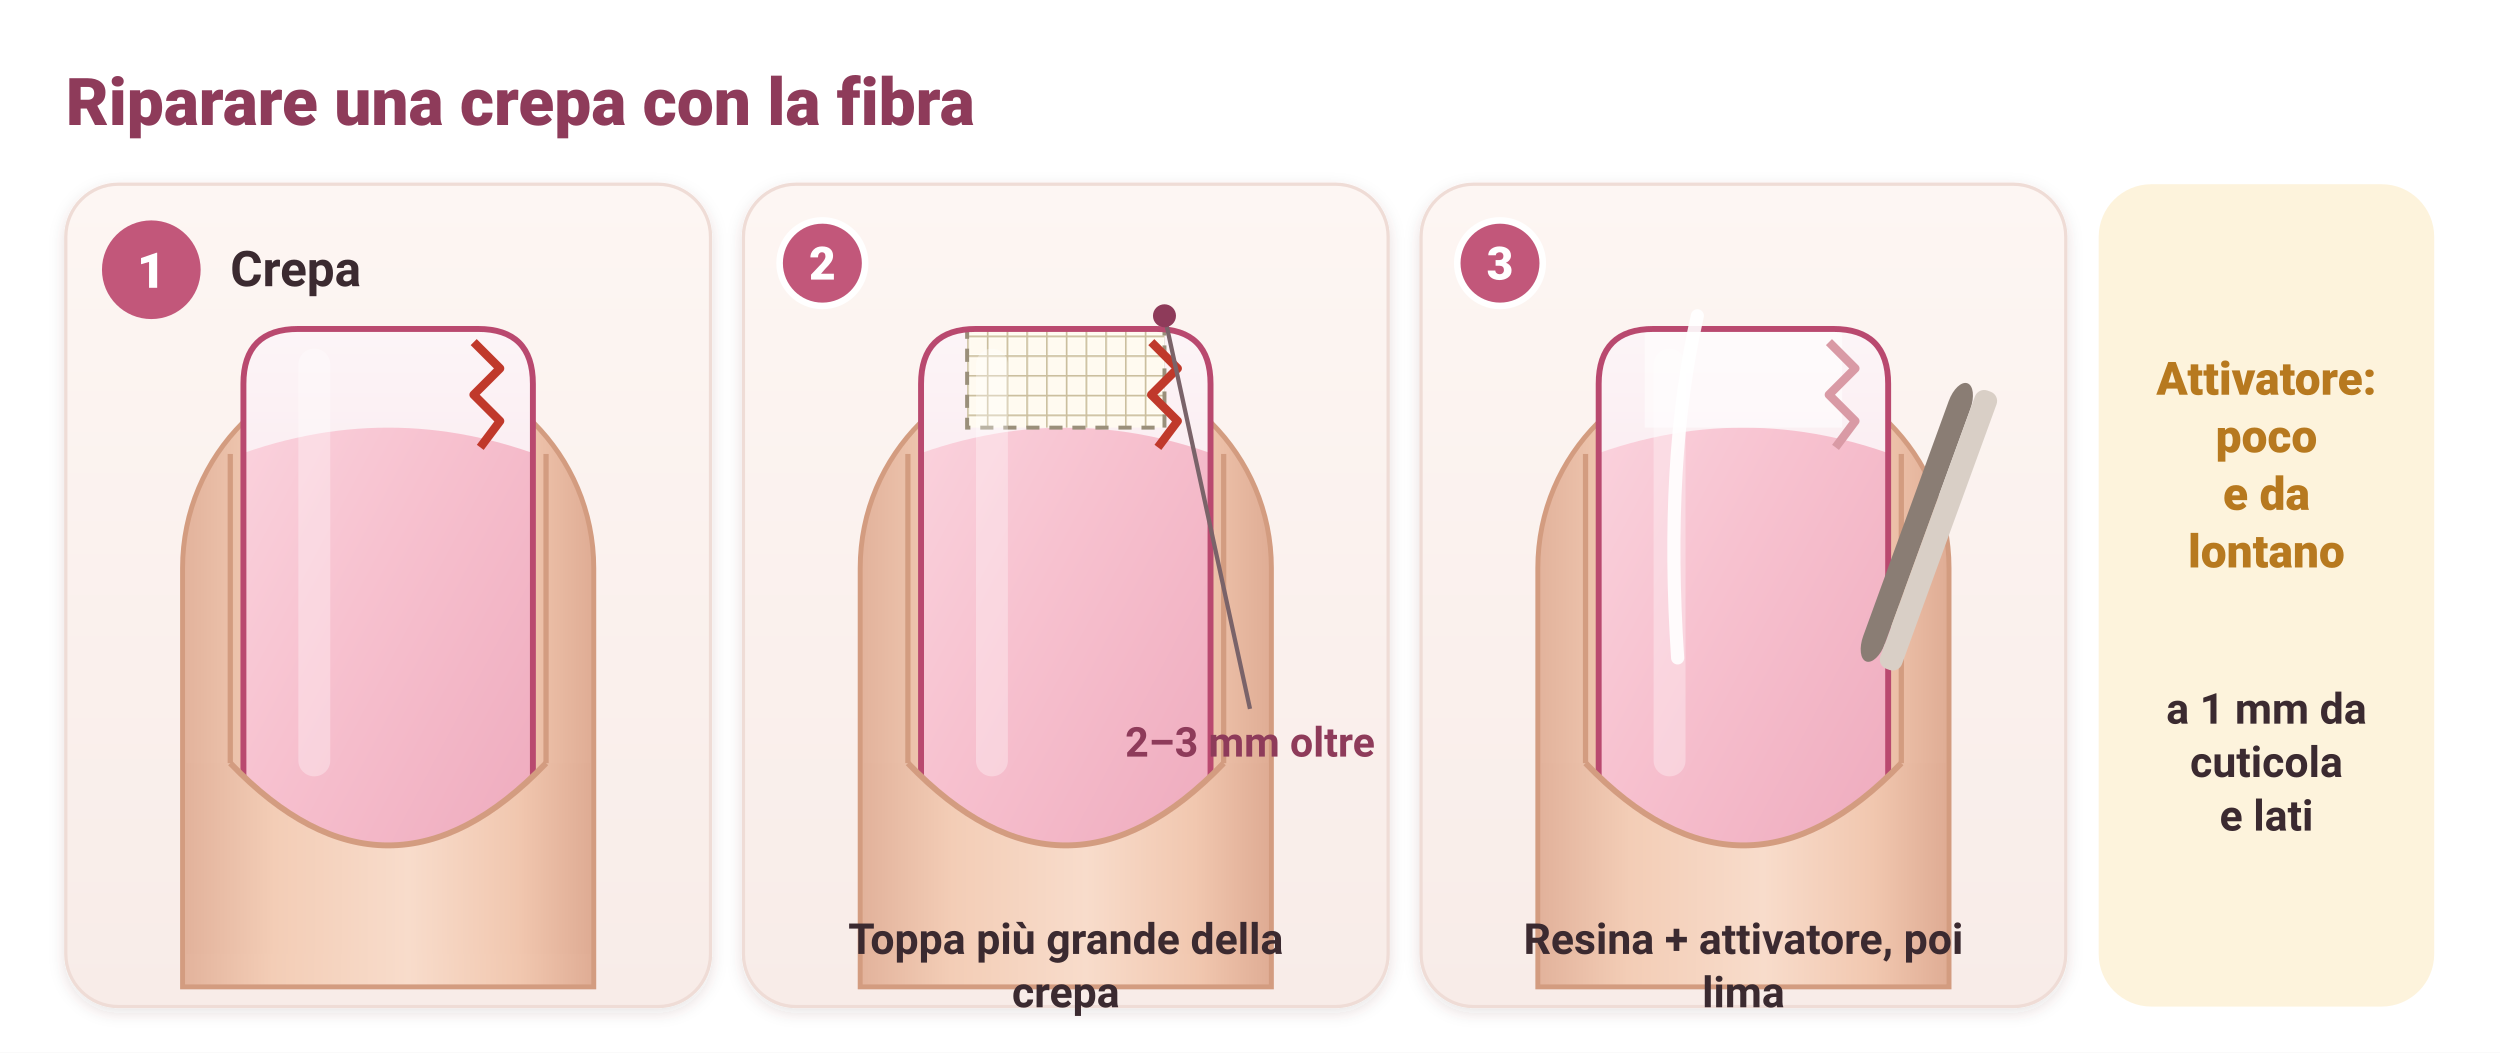
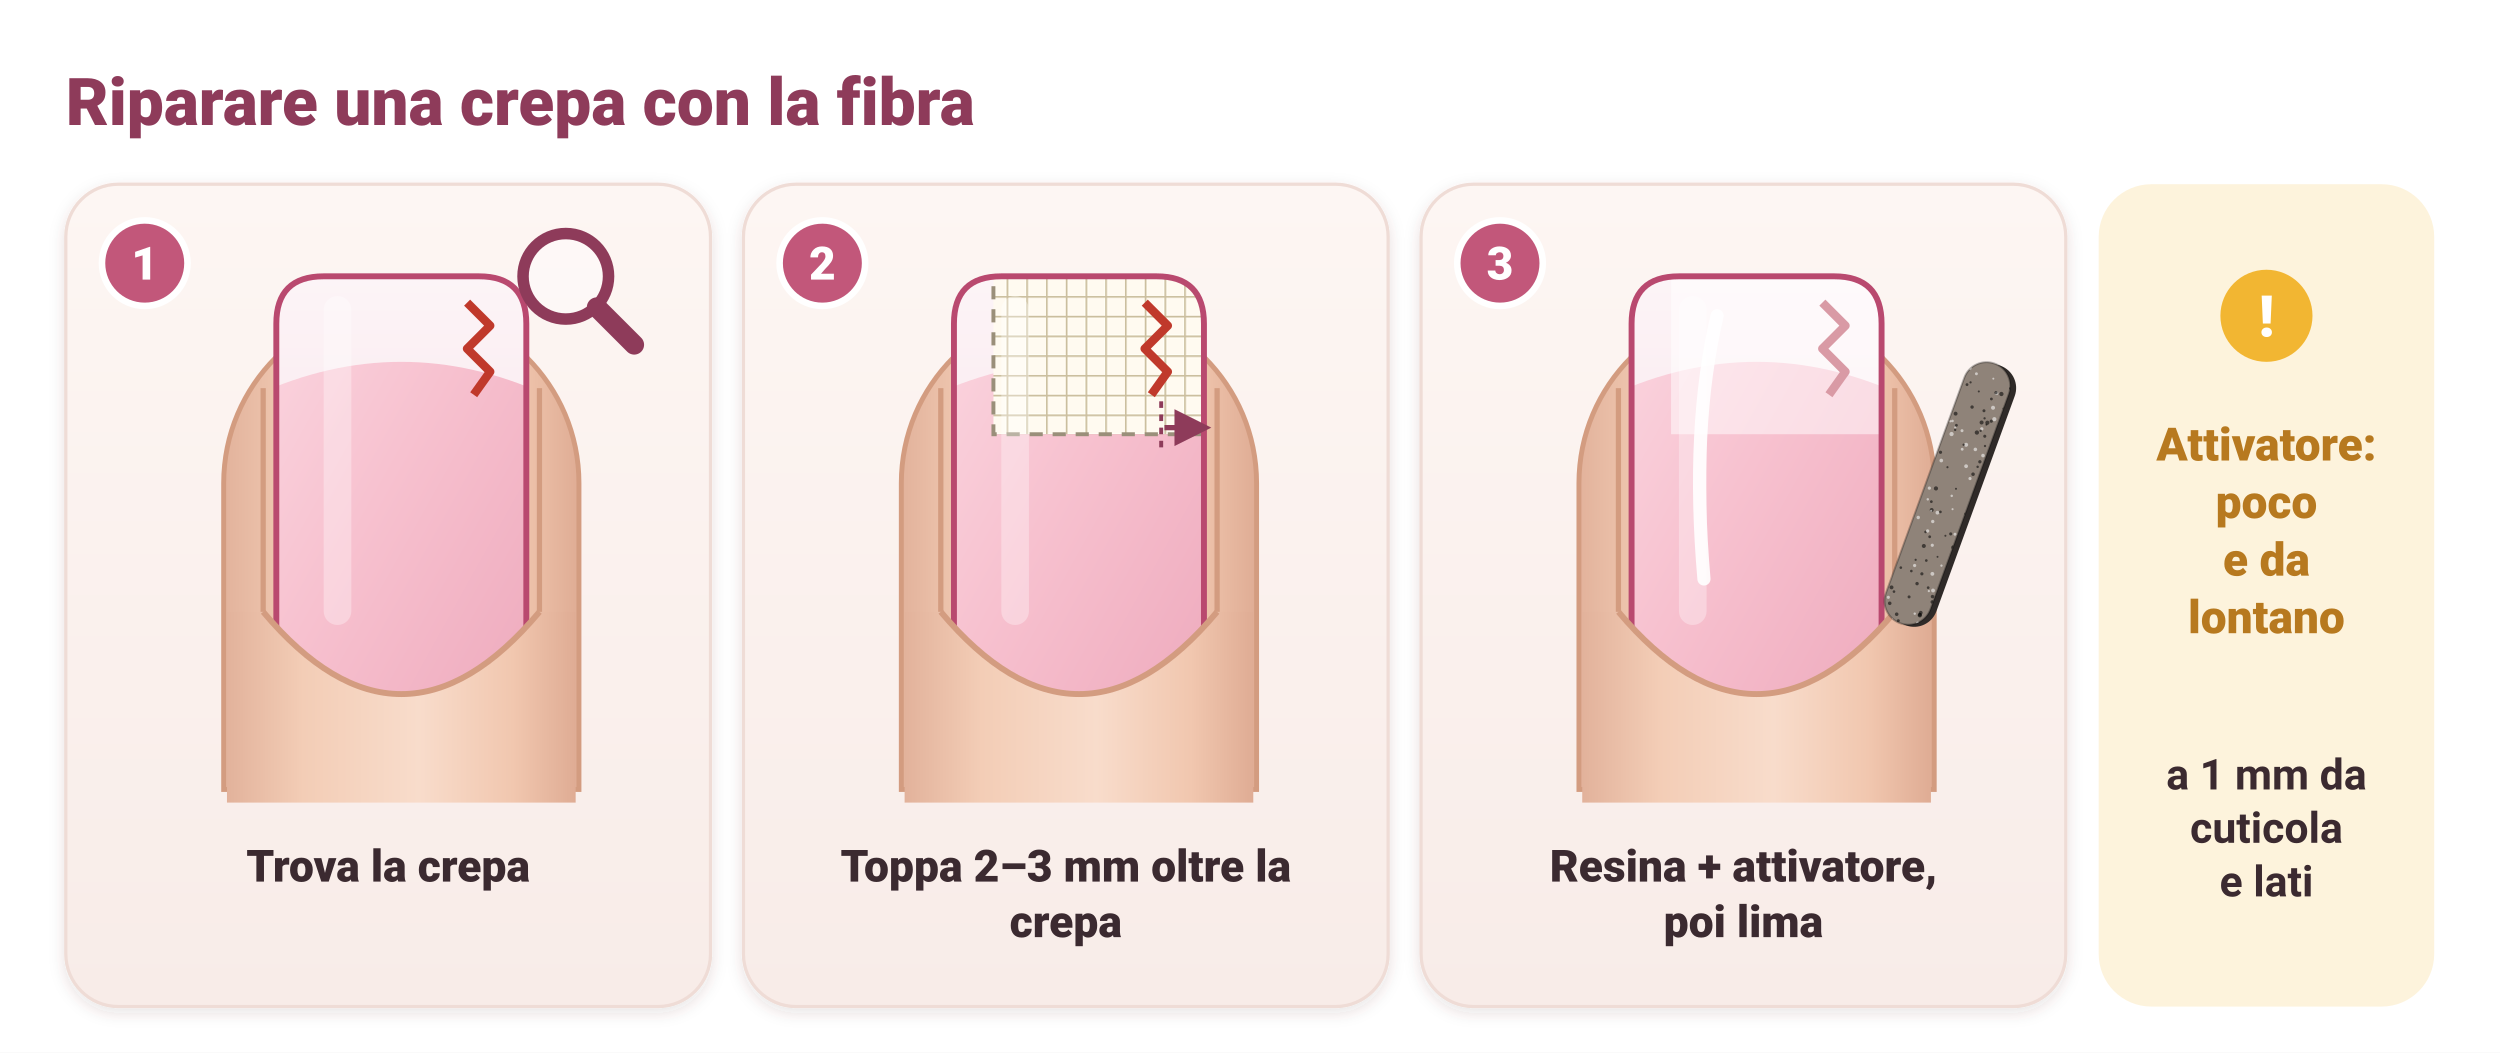
<svg xmlns="http://www.w3.org/2000/svg" viewBox="0 0 760 320" width="760" height="320" font-family="system-ui, -apple-system, 'Segoe UI', Roboto, Arial, sans-serif" role="img">
  <rect width="100%" height="100%" fill="#ffffff" />
  <defs>
    <linearGradient id="nxSkin" x1="0" y1="0" x2="1" y2="0">
      <stop offset="0" stop-color="#e2b29b" />
      <stop offset=".22" stop-color="#f3cdb6" />
      <stop offset=".55" stop-color="#f8dccb" />
      <stop offset=".82" stop-color="#f1c7af" />
      <stop offset="1" stop-color="#dfac94" />
    </linearGradient>
    <linearGradient id="nxNail" x1="0" y1="0" x2="1" y2="1">
      <stop offset="0" stop-color="#fbd6e0" />
      <stop offset=".45" stop-color="#f7c1cf" />
      <stop offset="1" stop-color="#eeaabd" />
    </linearGradient>
    <linearGradient id="nxFree" x1="0" y1="0" x2="0" y2="1">
      <stop offset="0" stop-color="#ffffff" />
      <stop offset="1" stop-color="#fbeef2" />
    </linearGradient>
    <linearGradient id="nxPanel" x1="0" y1="0" x2="0" y2="1">
      <stop offset="0" stop-color="#fdf6f3" />
      <stop offset="1" stop-color="#f8ece8" />
    </linearGradient>
    <filter id="nxSh" x="-5%" y="-5%" width="110%" height="115%">
      <feDropShadow dx="0" dy="1.5" stdDeviation="2.2" flood-color="#5a2a3a" flood-opacity=".13" />
    </filter>
  </defs>
+   <defs>
+     <marker id="ar" viewBox="0 0 10 10" refX="8" refY="5" markerWidth="7" markerHeight="7" orient="auto-start-reverse">
+       <path d="M0,0 L10,5 L0,10 z" fill="#8e3b5a" />
+     </marker>
+     <marker id="arw" viewBox="0 0 10 10" refX="8" refY="5" markerWidth="7" markerHeight="7" orient="auto-start-reverse">
+       <path d="M0,0 L10,5 L0,10 z" fill="#7a6369" />
+     </marker>
+   </defs>
  <text x="20.0" y="38.0" font-size="20" text-anchor="start" font-weight="800" fill="#8e3b5a">Riparare una crepa con la fibra</text>
  <rect x="20.0" y="56.0" width="196.0" height="250.0" rx="16" fill="url(#nxPanel)" stroke="#efdcd6" stroke-width="1" filter="url(#nxSh)" />
-   <circle cx="46.0" cy="82.0" r="15" fill="#c2577a" />
-   <text x="46.0" y="87.5" font-size="15" text-anchor="middle" font-weight="800" fill="#fff">1</text>
-   <text x="70.0" y="87.0" font-size="15" text-anchor="start" font-weight="700" fill="#3b2a30">Crepa</text>
-   <path d="M55.5,300.0 L55.5,172.7 A62.5,62.5 0 0 1 180.5,172.7 L180.5,300.0 Z" fill="url(#nxSkin)" stroke="#d39c80" stroke-width="1.5" />
-   <defs>
-     <clipPath id="c75">
-       <path d="M74.0,266.0 L162.0,266.0 L162.0,130.0 L162.0,116.7 Q162.0,100.0 145.3,100.0 L90.7,100.0 Q74.0,100.0 74.0,116.7 L74.0,130.0 Z" />
+   <circle cx="44.0" cy="80.0" r="13" fill="#c2577a" stroke="#fff" stroke-width="2" />
+   <text x="44.0" y="85.0" font-size="14" text-anchor="middle" font-weight="800" fill="#fff">1</text>
+   <path d="M68.0,240.0 L68.0,146.9 A54.0,54.0 0 0 1 176.0,146.9 L176.0,240.0 Z" fill="url(#nxSkin)" stroke="#d39c80" stroke-width="1.5" />
+   <defs>
+     <clipPath id="c1">
+       <path d="M84.0,220.0 L160.0,220.0 L160.0,110.0 L160.0,98.4 Q160.0,84.0 145.6,84.0 L98.4,84.0 Q84.0,84.0 84.0,98.4 L84.0,110.0 Z" />
    </clipPath>
  </defs>
-   <path d="M74.0,266.0 L162.0,266.0 L162.0,130.0 L162.0,116.7 Q162.0,100.0 145.3,100.0 L90.7,100.0 Q74.0,100.0 74.0,116.7 L74.0,130.0 Z" fill="url(#nxNail)" />
-   <path d="M68.0,140.0 Q118.0,120.0 168.0,140.0 L168.0,40.0 L68.0,40.0 Z" fill="url(#nxFree)" clip-path="url(#c75)" />
-   <rect x="90.7" y="106.0" width="9.7" height="130.0" rx="4.8" fill="#fff" opacity=".32" clip-path="url(#c75)" />
-   <path d="M74.0,266.0 L162.0,266.0 L162.0,130.0 L162.0,116.7 Q162.0,100.0 145.3,100.0 L90.7,100.0 Q74.0,100.0 74.0,116.7 L74.0,130.0 Z" fill="none" stroke="#b9496f" stroke-width="1.8" />
-   <path d="M56.5,232.0 L70.0,232.0 Q118.0,282.0 166.0,232.0 L179.5,232.0 L179.5,290.0 L56.5,290.0 Z" fill="url(#nxSkin)" />
-   <path d="M70.0,232.0 Q118.0,282.0 166.0,232.0" fill="none" stroke="#d39c80" stroke-width="1.8" />
-   <path d="M70.0,232.0 L70.0,138.0" stroke="#d39c80" stroke-width="1.6" />
-   <path d="M166.0,232.0 L166.0,138.0" stroke="#d39c80" stroke-width="1.6" />
-   <path d="M144.0,104.0 l8,8 l-8,8 l8,8 l-6,8" fill="none" stroke="#c0392b" stroke-width="2.6" stroke-linejoin="round" />
+   <path d="M84.0,220.0 L160.0,220.0 L160.0,110.0 L160.0,98.4 Q160.0,84.0 145.6,84.0 L98.4,84.0 Q84.0,84.0 84.0,98.4 L84.0,110.0 Z" fill="url(#nxNail)" />
+   <path d="M78.0,120.0 Q122.0,100.0 166.0,120.0 L166.0,24.0 L78.0,24.0 Z" fill="url(#nxFree)" clip-path="url(#c1)" />
+   <rect x="98.4" y="90.0" width="8.4" height="100.0" rx="4.2" fill="#fff" opacity=".32" clip-path="url(#c1)" />
+   <path d="M84.0,220.0 L160.0,220.0 L160.0,110.0 L160.0,98.4 Q160.0,84.0 145.6,84.0 L98.4,84.0 Q84.0,84.0 84.0,98.4 L84.0,110.0 Z" fill="none" stroke="#b9496f" stroke-width="1.8" />
+   <path d="M69.0,186.0 L80.0,186.0 Q122.0,236.0 164.0,186.0 L175.0,186.0 L175.0,244.0 L69.0,244.0 Z" fill="url(#nxSkin)" />
+   <path d="M80.0,186.0 Q122.0,236.0 164.0,186.0" fill="none" stroke="#d39c80" stroke-width="1.8" />
+   <path d="M80.0,186.0 L80.0,118.0" stroke="#d39c80" stroke-width="1.6" />
+   <path d="M164.0,186.0 L164.0,118.0" stroke="#d39c80" stroke-width="1.6" />
+   <path d="M142.0,92.0 l7,7 l-7,7 l7,7 l-5,7" fill="none" stroke="#c0392b" stroke-width="2.6" stroke-linejoin="round" />
+   <circle cx="172.0" cy="84.0" r="13.0" fill="#ffffff" fill-opacity=".35" stroke="#8e3b5a" stroke-width="3.5" />
+   <line x1="181.4" y1="93.4" x2="192.8" y2="104.8" stroke="#8e3b5a" stroke-width="6" stroke-linecap="round" />
+   <text x="118.0" y="268.0" font-size="13.5" text-anchor="middle" font-weight="800" fill="#3b2a30">Trova la crepa</text>
  <rect x="226.0" y="56.0" width="196.0" height="250.0" rx="16" fill="url(#nxPanel)" stroke="#efdcd6" stroke-width="1" filter="url(#nxSh)" />
  <circle cx="250.0" cy="80.0" r="13" fill="#c2577a" stroke="#fff" stroke-width="2" />
  <text x="250.0" y="85.0" font-size="14" text-anchor="middle" font-weight="800" fill="#fff">2</text>
-   <path d="M261.5,300.0 L261.5,172.7 A62.5,62.5 0 0 1 386.5,172.7 L386.5,300.0 Z" fill="url(#nxSkin)" stroke="#d39c80" stroke-width="1.5" />
-   <defs>
-     <clipPath id="c76">
-       <path d="M280.0,266.0 L368.0,266.0 L368.0,130.0 L368.0,116.7 Q368.0,100.0 351.3,100.0 L296.7,100.0 Q280.0,100.0 280.0,116.7 L280.0,130.0 Z" />
+   <path d="M274.0,240.0 L274.0,146.9 A54.0,54.0 0 0 1 382.0,146.9 L382.0,240.0 Z" fill="url(#nxSkin)" stroke="#d39c80" stroke-width="1.5" />
+   <defs>
+     <clipPath id="c2">
+       <path d="M290.0,220.0 L366.0,220.0 L366.0,110.0 L366.0,98.4 Q366.0,84.0 351.6,84.0 L304.4,84.0 Q290.0,84.0 290.0,98.4 L290.0,110.0 Z" />
    </clipPath>
  </defs>
-   <path d="M280.0,266.0 L368.0,266.0 L368.0,130.0 L368.0,116.7 Q368.0,100.0 351.3,100.0 L296.7,100.0 Q280.0,100.0 280.0,116.7 L280.0,130.0 Z" fill="url(#nxNail)" />
-   <path d="M274.0,140.0 Q324.0,120.0 374.0,140.0 L374.0,40.0 L274.0,40.0 Z" fill="url(#nxFree)" clip-path="url(#c76)" />
-   <g clip-path="url(#c76)">
-     <rect x="294.0" y="60" width="60.0" height="70" fill="url(#mesh)" stroke="#9a8f7a" stroke-width="1.2" stroke-dasharray="4 3" />
+   <path d="M290.0,220.0 L366.0,220.0 L366.0,110.0 L366.0,98.4 Q366.0,84.0 351.6,84.0 L304.4,84.0 Q290.0,84.0 290.0,98.4 L290.0,110.0 Z" fill="url(#nxNail)" />
+   <path d="M284.0,120.0 Q328.0,100.0 372.0,120.0 L372.0,24.0 L284.0,24.0 Z" fill="url(#nxFree)" clip-path="url(#c2)" />
+   <g clip-path="url(#c2)">
+     <rect x="302.0" y="70" width="64" height="62" fill="url(#mesh)" stroke="#9a8f7a" stroke-width="1.2" stroke-dasharray="4 3" />
  </g>
-   <rect x="296.7" y="106.0" width="9.7" height="130.0" rx="4.8" fill="#fff" opacity=".32" clip-path="url(#c76)" />
-   <path d="M280.0,266.0 L368.0,266.0 L368.0,130.0 L368.0,116.7 Q368.0,100.0 351.3,100.0 L296.7,100.0 Q280.0,100.0 280.0,116.7 L280.0,130.0 Z" fill="none" stroke="#b9496f" stroke-width="1.8" />
-   <path d="M262.5,232.0 L276.0,232.0 Q324.0,282.0 372.0,232.0 L385.5,232.0 L385.5,290.0 L262.5,290.0 Z" fill="url(#nxSkin)" />
-   <path d="M276.0,232.0 Q324.0,282.0 372.0,232.0" fill="none" stroke="#d39c80" stroke-width="1.8" />
-   <path d="M276.0,232.0 L276.0,138.0" stroke="#d39c80" stroke-width="1.6" />
-   <path d="M372.0,232.0 L372.0,138.0" stroke="#d39c80" stroke-width="1.6" />
-   <path d="M350.0,104.0 l8,8 l-8,8 l8,8 l-6,8" fill="none" stroke="#c0392b" stroke-width="2.6" stroke-linejoin="round" />
-   <line x1="354.0" y1="96.0" x2="380.0" y2="215.5" stroke="#7a6369" stroke-width="1.3" />
-   <circle cx="354.0" cy="96.0" r="3.5" fill="#8e3b5a" />
-   <text x="380.0" y="230.0" font-size="12.5" text-anchor="middle" font-weight="700" fill="#8e3b5a">2–3 mm oltre</text>
-   <text x="324.0" y="290.0" font-size="13" text-anchor="middle" font-weight="700" fill="#3b2a30">Toppa più grande della</text>
-   <text x="324.0" y="306.2" font-size="13" text-anchor="middle" font-weight="700" fill="#3b2a30">crepa</text>
+   <rect x="304.4" y="90.0" width="8.4" height="100.0" rx="4.2" fill="#fff" opacity=".32" clip-path="url(#c2)" />
+   <path d="M290.0,220.0 L366.0,220.0 L366.0,110.0 L366.0,98.4 Q366.0,84.0 351.6,84.0 L304.4,84.0 Q290.0,84.0 290.0,98.4 L290.0,110.0 Z" fill="none" stroke="#b9496f" stroke-width="1.8" />
+   <path d="M275.0,186.0 L286.0,186.0 Q328.0,236.0 370.0,186.0 L381.0,186.0 L381.0,244.0 L275.0,244.0 Z" fill="url(#nxSkin)" />
+   <path d="M286.0,186.0 Q328.0,236.0 370.0,186.0" fill="none" stroke="#d39c80" stroke-width="1.8" />
+   <path d="M286.0,186.0 L286.0,118.0" stroke="#d39c80" stroke-width="1.6" />
+   <path d="M370.0,186.0 L370.0,118.0" stroke="#d39c80" stroke-width="1.6" />
+   <path d="M348.0,92.0 l7,7 l-7,7 l7,7 l-5,7" fill="none" stroke="#c0392b" stroke-width="2.6" stroke-linejoin="round" />
+   <defs>
+     <marker id="mk3" viewBox="0 0 10 10" refX="8" refY="5" markerWidth="7" markerHeight="7" orient="auto-start-reverse">
+       <path d="M0,0 L10,5 L0,10 z" fill="#8e3b5a" />
+     </marker>
+   </defs>
+   <line x1="354.0" y1="130.0" x2="366.0" y2="130.0" stroke="#8e3b5a" stroke-width="1.6" marker-end="url(#mk3)" />
+   <line x1="353.0" y1="122.0" x2="353.0" y2="136.0" stroke="#8e3b5a" stroke-width="1.2" stroke-dasharray="2 2" />
+   <text x="324.0" y="268.0" font-size="13.5" text-anchor="middle" font-weight="800" fill="#3b2a30">Toppa 2–3 mm oltre la</text>
+   <text x="324.0" y="284.9" font-size="13.5" text-anchor="middle" font-weight="800" fill="#3b2a30">crepa</text>
  <rect x="432.0" y="56.0" width="196.0" height="250.0" rx="16" fill="url(#nxPanel)" stroke="#efdcd6" stroke-width="1" filter="url(#nxSh)" />
  <circle cx="456.0" cy="80.0" r="13" fill="#c2577a" stroke="#fff" stroke-width="2" />
  <text x="456.0" y="85.0" font-size="14" text-anchor="middle" font-weight="800" fill="#fff">3</text>
-   <path d="M467.5,300.0 L467.5,172.7 A62.5,62.5 0 0 1 592.5,172.7 L592.5,300.0 Z" fill="url(#nxSkin)" stroke="#d39c80" stroke-width="1.5" />
-   <defs>
-     <clipPath id="c77">
-       <path d="M486.0,266.0 L574.0,266.0 L574.0,130.0 L574.0,116.7 Q574.0,100.0 557.3,100.0 L502.7,100.0 Q486.0,100.0 486.0,116.7 L486.0,130.0 Z" />
+   <path d="M480.0,240.0 L480.0,146.9 A54.0,54.0 0 0 1 588.0,146.9 L588.0,240.0 Z" fill="url(#nxSkin)" stroke="#d39c80" stroke-width="1.5" />
+   <defs>
+     <clipPath id="c4">
+       <path d="M496.0,220.0 L572.0,220.0 L572.0,110.0 L572.0,98.4 Q572.0,84.0 557.6,84.0 L510.4,84.0 Q496.0,84.0 496.0,98.4 L496.0,110.0 Z" />
    </clipPath>
  </defs>
-   <path d="M486.0,266.0 L574.0,266.0 L574.0,130.0 L574.0,116.7 Q574.0,100.0 557.3,100.0 L502.7,100.0 Q486.0,100.0 486.0,116.7 L486.0,130.0 Z" fill="url(#nxNail)" />
-   <path d="M480.0,140.0 Q530.0,120.0 580.0,140.0 L580.0,40.0 L480.0,40.0 Z" fill="url(#nxFree)" clip-path="url(#c77)" />
-   <g clip-path="url(#c77)">
-     <rect x="500.0" y="60" width="60.0" height="70" fill="#ffffff" opacity=".55" />
+   <path d="M496.0,220.0 L572.0,220.0 L572.0,110.0 L572.0,98.4 Q572.0,84.0 557.6,84.0 L510.4,84.0 Q496.0,84.0 496.0,98.4 L496.0,110.0 Z" fill="url(#nxNail)" />
+   <path d="M490.0,120.0 Q534.0,100.0 578.0,120.0 L578.0,24.0 L490.0,24.0 Z" fill="url(#nxFree)" clip-path="url(#c4)" />
+   <g clip-path="url(#c4)">
+     <rect x="508.0" y="70" width="64" height="62" fill="#ffffff" opacity=".5" />
  </g>
-   <rect x="502.7" y="106.0" width="9.7" height="130.0" rx="4.8" fill="#fff" opacity=".32" clip-path="url(#c77)" />
-   <path d="M486.0,266.0 L574.0,266.0 L574.0,130.0 L574.0,116.7 Q574.0,100.0 557.3,100.0 L502.7,100.0 Q486.0,100.0 486.0,116.7 L486.0,130.0 Z" fill="none" stroke="#b9496f" stroke-width="1.8" />
-   <path d="M468.5,232.0 L482.0,232.0 Q530.0,282.0 578.0,232.0 L591.5,232.0 L591.5,290.0 L468.5,290.0 Z" fill="url(#nxSkin)" />
-   <path d="M482.0,232.0 Q530.0,282.0 578.0,232.0" fill="none" stroke="#d39c80" stroke-width="1.8" />
-   <path d="M482.0,232.0 L482.0,138.0" stroke="#d39c80" stroke-width="1.6" />
-   <path d="M578.0,232.0 L578.0,138.0" stroke="#d39c80" stroke-width="1.6" />
-   <path d="M556.0,104.0 l8,8 l-8,8 l8,8 l-6,8" fill="none" stroke="#d99aa5" stroke-width="2.6" stroke-linejoin="round" />
-   <path d="M510.0,200.0 Q506.0,140.0 516.0,96.0" stroke="#fff" stroke-width="4" fill="none" stroke-linecap="round" opacity=".9" />
-   <g transform="translate(586.0,160.0) rotate(-70.0)">
-     <rect x="-45.0" y="-7.0" width="90" height="7" rx="7" fill="#8a7d74" />
-     <rect x="-45.0" y="0.0" width="90" height="7" rx="3" fill="#d9cfc6" />
+   <rect x="510.4" y="90.0" width="8.4" height="100.0" rx="4.2" fill="#fff" opacity=".32" clip-path="url(#c4)" />
+   <path d="M496.0,220.0 L572.0,220.0 L572.0,110.0 L572.0,98.4 Q572.0,84.0 557.6,84.0 L510.4,84.0 Q496.0,84.0 496.0,98.4 L496.0,110.0 Z" fill="none" stroke="#b9496f" stroke-width="1.8" />
+   <path d="M481.0,186.0 L492.0,186.0 Q534.0,236.0 576.0,186.0 L587.0,186.0 L587.0,244.0 L481.0,244.0 Z" fill="url(#nxSkin)" />
+   <path d="M492.0,186.0 Q534.0,236.0 576.0,186.0" fill="none" stroke="#d39c80" stroke-width="1.8" />
+   <path d="M492.0,186.0 L492.0,118.0" stroke="#d39c80" stroke-width="1.6" />
+   <path d="M576.0,186.0 L576.0,118.0" stroke="#d39c80" stroke-width="1.6" />
+   <path d="M554.0,92.0 l7,7 l-7,7 l7,7 l-5,7" fill="none" stroke="#d99aa5" stroke-width="2.6" stroke-linejoin="round" />
+   <path d="M518.0,176.0 Q514.0,130.0 522.0,96.0" stroke="#fff" stroke-width="4" fill="none" stroke-linecap="round" opacity=".9" />
+   <g transform="translate(592.0,150.0) rotate(-70.0) scale(0.600)">
+     <defs>
+       <clipPath id="fl5">
+         <path d="M-58,-12 L58,-12 A12,12 0 0 1 58,12 L-58,12 A12,12 0 0 1 -58,-12 Z" />
+       </clipPath>
+     </defs>
+     <path d="M-58,-12 L58,-12 A12,12 0 0 1 58,12 L-58,12 A12,12 0 0 1 -58,-12 Z" transform="translate(0,3.2)" fill="#2f2a28" />
+     <path d="M-58,-12 L58,-12 A12,12 0 0 1 58,12 L-58,12 A12,12 0 0 1 -58,-12 Z" fill="#8f8379" stroke="rgba(0,0,0,.28)" stroke-width="1" />
+     <g clip-path="url(#fl5)">
+       <circle cx="-48.2" cy="1.2" r="0.88" fill="#000" opacity=".55" />
+       <circle cx="-40.9" cy="6.8" r="0.98" fill="#fff" opacity=".55" />
+       <circle cx="0.7" cy="-23.3" r="0.50" fill="#000" opacity=".55" />
+       <circle cx="12.3" cy="-32.3" r="0.98" fill="#000" opacity=".55" />
+       <circle cx="-38.5" cy="-33.7" r="1.10" fill="#fff" opacity=".55" />
+       <circle cx="54.0" cy="-2.7" r="0.52" fill="#000" opacity=".55" />
+       <circle cx="-0.4" cy="-29.7" r="1.07" fill="#000" opacity=".55" />
+       <circle cx="-49.7" cy="8.1" r="0.57" fill="#fff" opacity=".55" />
+       <circle cx="-6.7" cy="-6.2" r="0.71" fill="#000" opacity=".55" />
+       <circle cx="-45.1" cy="-34.0" r="1.02" fill="#000" opacity=".55" />
+       <circle cx="40.4" cy="-24.7" r="1.08" fill="#fff" opacity=".55" />
+       <circle cx="36.7" cy="5.2" r="0.85" fill="#fff" opacity=".55" />
+       <circle cx="-54.4" cy="-10.3" r="1.00" fill="#000" opacity=".55" />
+       <circle cx="60.9" cy="11.9" r="0.75" fill="#000" opacity=".55" />
+       <circle cx="-7.0" cy="-15.2" r="1.10" fill="#000" opacity=".55" />
+       <circle cx="-68.1" cy="-31.0" r="0.93" fill="#fff" opacity=".55" />
+       <circle cx="-0.6" cy="-9.5" r="0.83" fill="#fff" opacity=".55" />
+       <circle cx="-40.0" cy="-3.1" r="0.83" fill="#fff" opacity=".55" />
+       <circle cx="-46.0" cy="-26.8" r="0.71" fill="#fff" opacity=".55" />
+       <circle cx="-22.1" cy="-3.7" r="0.68" fill="#000" opacity=".55" />
+       <circle cx="-62.5" cy="7.9" r="0.97" fill="#000" opacity=".55" />
+       <circle cx="26.4" cy="0.5" r="1.04" fill="#fff" opacity=".55" />
+       <circle cx="-13.4" cy="17.4" r="1.08" fill="#fff" opacity=".55" />
+       <circle cx="55.2" cy="-9.5" r="0.73" fill="#000" opacity=".55" />
+       <circle cx="54.2" cy="-27.2" r="0.54" fill="#fff" opacity=".55" />
+       <circle cx="39.4" cy="-9.9" r="1.00" fill="#000" opacity=".55" />
+       <circle cx="-34.9" cy="-20.3" r="0.75" fill="#000" opacity=".55" />
+       <circle cx="-62.0" cy="-17.7" r="1.04" fill="#fff" opacity=".55" />
+       <circle cx="35.4" cy="-10.1" r="0.65" fill="#fff" opacity=".55" />
+       <circle cx="3.7" cy="3.3" r="0.52" fill="#000" opacity=".55" />
+       <circle cx="48.7" cy="6.9" r="1.03" fill="#fff" opacity=".55" />
+       <circle cx="-10.6" cy="-4.6" r="1.01" fill="#000" opacity=".55" />
+       <circle cx="4.9" cy="-21.1" r="0.96" fill="#000" opacity=".55" />
+       <circle cx="26.7" cy="15.5" r="0.51" fill="#fff" opacity=".55" />
+       <circle cx="20.7" cy="10.0" r="0.85" fill="#000" opacity=".55" />
+       <circle cx="-13.6" cy="15.8" r="1.04" fill="#000" opacity=".55" />
+       <circle cx="-58.3" cy="-30.9" r="0.52" fill="#000" opacity=".55" />
+       <circle cx="-51.7" cy="10.8" r="0.89" fill="#000" opacity=".55" />
+       <circle cx="5.6" cy="-18.5" r="0.80" fill="#000" opacity=".55" />
+       <circle cx="-48.1" cy="-26.1" r="0.73" fill="#fff" opacity=".55" />
+       <circle cx="7.2" cy="-33.5" r="0.93" fill="#fff" opacity=".55" />
+       <circle cx="39.5" cy="6.7" r="0.50" fill="#000" opacity=".55" />
+       <circle cx="-62.9" cy="5.3" r="0.61" fill="#fff" opacity=".55" />
+       <circle cx="-35.6" cy="1.6" r="0.69" fill="#000" opacity=".55" />
+       <circle cx="-16.0" cy="-19.3" r="1.04" fill="#000" opacity=".55" />
+       <circle cx="0.4" cy="-6.3" r="1.07" fill="#000" opacity=".55" />
+       <circle cx="14.6" cy="-8.6" r="0.94" fill="#fff" opacity=".55" />
+       <circle cx="-27.3" cy="1.8" r="0.82" fill="#fff" opacity=".55" />
+       <circle cx="-62.8" cy="8.0" r="1.09" fill="#000" opacity=".55" />
+       <circle cx="-26.2" cy="17.6" r="0.56" fill="#000" opacity=".55" />
+       <circle cx="-61.4" cy="8.0" r="0.96" fill="#000" opacity=".55" />
+       <circle cx="17.5" cy="-34.9" r="0.89" fill="#000" opacity=".55" />
+       <circle cx="2.5" cy="-15.0" r="0.74" fill="#000" opacity=".55" />
+       <circle cx="-65.0" cy="-12.6" r="0.65" fill="#fff" opacity=".55" />
+       <circle cx="45.7" cy="3.1" r="0.77" fill="#000" opacity=".55" />
+       <circle cx="-16.5" cy="-9.7" r="0.88" fill="#fff" opacity=".55" />
+       <circle cx="-59.7" cy="-10.1" r="0.80" fill="#fff" opacity=".55" />
+       <circle cx="56.2" cy="6.1" r="0.88" fill="#fff" opacity=".55" />
+       <circle cx="24.2" cy="10.4" r="0.92" fill="#fff" opacity=".55" />
+       <circle cx="-36.7" cy="13.5" r="0.73" fill="#fff" opacity=".55" />
+       <circle cx="46.8" cy="16.0" r="1.09" fill="#000" opacity=".55" />
+       <circle cx="-27.0" cy="-19.2" r="0.73" fill="#000" opacity=".55" />
+       <circle cx="7.7" cy="-31.7" r="0.68" fill="#fff" opacity=".55" />
+       <circle cx="34.9" cy="-11.0" r="0.56" fill="#fff" opacity=".55" />
+       <circle cx="29.4" cy="-24.9" r="0.70" fill="#fff" opacity=".55" />
+       <circle cx="26.2" cy="-21.9" r="1.07" fill="#000" opacity=".55" />
+       <circle cx="-35.4" cy="9.7" r="0.59" fill="#fff" opacity=".55" />
+       <circle cx="-43.2" cy="-3.7" r="0.67" fill="#000" opacity=".55" />
+       <circle cx="63.5" cy="-10.8" r="0.76" fill="#fff" opacity=".55" />
+       <circle cx="-31.6" cy="-26.6" r="0.73" fill="#000" opacity=".55" />
+       <circle cx="-44.9" cy="15.9" r="0.52" fill="#fff" opacity=".55" />
+       <circle cx="62.6" cy="2.0" r="0.51" fill="#fff" opacity=".55" />
+       <circle cx="-66.3" cy="-3.2" r="0.92" fill="#000" opacity=".55" />
+       <circle cx="-70.9" cy="-6.6" r="0.56" fill="#000" opacity=".55" />
+       <circle cx="-6.6" cy="12.3" r="0.72" fill="#000" opacity=".55" />
+       <circle cx="42.0" cy="8.4" r="0.82" fill="#000" opacity=".55" />
+       <circle cx="-45.0" cy="-14.2" r="0.83" fill="#000" opacity=".55" />
+       <circle cx="43.5" cy="9.5" r="1.06" fill="#fff" opacity=".55" />
+       <circle cx="-69.5" cy="-4.6" r="0.55" fill="#fff" opacity=".55" />
+       <circle cx="35.6" cy="5.0" r="0.61" fill="#000" opacity=".55" />
+       <circle cx="45.4" cy="-3.2" r="0.87" fill="#000" opacity=".55" />
+       <circle cx="43.2" cy="-17.7" r="0.66" fill="#000" opacity=".55" />
+       <circle cx="-29.1" cy="-2.1" r="1.03" fill="#000" opacity=".55" />
+       <circle cx="-62.3" cy="-8.4" r="0.91" fill="#000" opacity=".55" />
+       <circle cx="-33.1" cy="-32.8" r="0.52" fill="#000" opacity=".55" />
+       <circle cx="26.0" cy="-0.7" r="0.59" fill="#000" opacity=".55" />
+       <circle cx="62.0" cy="-6.9" r="0.75" fill="#fff" opacity=".55" />
+       <circle cx="32.8" cy="-7.7" r="0.55" fill="#fff" opacity=".55" />
+       <circle cx="-41.2" cy="-33.8" r="0.71" fill="#fff" opacity=".55" />
+       <circle cx="18.5" cy="-26.6" r="0.93" fill="#000" opacity=".55" />
+       <circle cx="-48.7" cy="10.0" r="0.98" fill="#fff" opacity=".55" />
+       <circle cx="25.8" cy="-24.3" r="0.97" fill="#fff" opacity=".55" />
+       <circle cx="4.8" cy="13.1" r="1.08" fill="#000" opacity=".55" />
+       <circle cx="63.6" cy="14.6" r="0.98" fill="#000" opacity=".55" />
+       <circle cx="-21.3" cy="-2.9" r="0.86" fill="#fff" opacity=".55" />
+       <circle cx="21.1" cy="-27.3" r="1.06" fill="#fff" opacity=".55" />
+       <circle cx="55.0" cy="-24.8" r="1.10" fill="#fff" opacity=".55" />
+       <circle cx="39.7" cy="4.0" r="1.03" fill="#000" opacity=".55" />
+       <circle cx="-60.1" cy="-14.1" r="0.61" fill="#fff" opacity=".55" />
+       <circle cx="45.4" cy="-16.4" r="0.58" fill="#000" opacity=".55" />
+       <circle cx="-11.1" cy="-4.7" r="0.52" fill="#fff" opacity=".55" />
+       <circle cx="-41.6" cy="-30.2" r="1.06" fill="#fff" opacity=".55" />
+       <circle cx="56.9" cy="-8.2" r="0.57" fill="#000" opacity=".55" />
+       <circle cx="-10.9" cy="-1.4" r="0.96" fill="#fff" opacity=".55" />
+       <circle cx="21.7" cy="-22.3" r="0.76" fill="#000" opacity=".55" />
+       <circle cx="-1.5" cy="-21.7" r="0.82" fill="#000" opacity=".55" />
+       <circle cx="-66.9" cy="8.4" r="0.85" fill="#fff" opacity=".55" />
+       <circle cx="34.1" cy="3.5" r="1.10" fill="#000" opacity=".55" />
+       <circle cx="-15.3" cy="-35.8" r="0.90" fill="#fff" opacity=".55" />
+       <circle cx="11.0" cy="17.9" r="0.62" fill="#000" opacity=".55" />
+       <circle cx="33.7" cy="7.9" r="0.79" fill="#000" opacity=".55" />
+       <circle cx="-18.7" cy="8.6" r="0.80" fill="#000" opacity=".55" />
+       <circle cx="-15.9" cy="-2.1" r="0.86" fill="#fff" opacity=".55" />
+       <circle cx="52.6" cy="4.6" r="0.72" fill="#000" opacity=".55" />
+       <circle cx="40.6" cy="6.8" r="1.06" fill="#000" opacity=".55" />
+       <circle cx="50.1" cy="12.1" r="0.55" fill="#000" opacity=".55" />
+       <circle cx="19.2" cy="-28.1" r="1.00" fill="#000" opacity=".55" />
+       <circle cx="26.3" cy="-20.0" r="0.63" fill="#000" opacity=".55" />
+       <circle cx="-0.4" cy="2.5" r="0.63" fill="#fff" opacity=".55" />
+       <circle cx="-23.7" cy="-0.9" r="0.72" fill="#000" opacity=".55" />
+       <circle cx="-51.7" cy="-32.9" r="0.92" fill="#000" opacity=".55" />
+       <circle cx="-54.3" cy="11.6" r="0.89" fill="#000" opacity=".55" />
+       <circle cx="32.4" cy="-3.9" r="0.77" fill="#fff" opacity=".55" />
+       <circle cx="66.6" cy="-15.8" r="0.88" fill="#fff" opacity=".55" />
+       <circle cx="-19.3" cy="-17.3" r="0.95" fill="#fff" opacity=".55" />
+       <circle cx="-6.2" cy="-8.3" r="0.63" fill="#fff" opacity=".55" />
+       <circle cx="-69.1" cy="-1.3" r="0.77" fill="#000" opacity=".55" />
+       <circle cx="12.5" cy="-4.5" r="0.55" fill="#000" opacity=".55" />
+       <circle cx="-48.2" cy="7.2" r="0.70" fill="#000" opacity=".55" />
+       <circle cx="-41.0" cy="-33.4" r="0.61" fill="#000" opacity=".55" />
+       <circle cx="17.9" cy="9.8" r="0.63" fill="#000" opacity=".55" />
+       <circle cx="5.0" cy="-29.8" r="0.74" fill="#fff" opacity=".55" />
+       <circle cx="-42.7" cy="1.8" r="0.82" fill="#000" opacity=".55" />
+       <circle cx="-37.1" cy="-3.6" r="0.56" fill="#000" opacity=".55" />
+       <circle cx="11.0" cy="8.2" r="0.81" fill="#fff" opacity=".55" />
+       <circle cx="-70.7" cy="-19.7" r="0.69" fill="#fff" opacity=".55" />
+       <circle cx="-20.5" cy="6.4" r="0.52" fill="#000" opacity=".55" />
+       <circle cx="56.4" cy="5.7" r="0.85" fill="#000" opacity=".55" />
+       <circle cx="61.4" cy="-31.7" r="1.08" fill="#fff" opacity=".55" />
+       <circle cx="31.6" cy="-7.3" r="0.60" fill="#000" opacity=".55" />
+       <circle cx="23.6" cy="-0.6" r="0.73" fill="#fff" opacity=".55" />
+       <circle cx="-64.3" cy="-20.5" r="0.55" fill="#000" opacity=".55" />
+       <circle cx="42.2" cy="4.7" r="0.59" fill="#000" opacity=".55" />
+       <circle cx="-55.9" cy="-0.3" r="0.77" fill="#000" opacity=".55" />
+       <circle cx="-18.1" cy="10.7" r="0.76" fill="#fff" opacity=".55" />
+       <circle cx="18.4" cy="-10.4" r="0.83" fill="#000" opacity=".55" />
+       <circle cx="-43.4" cy="-9.3" r="0.68" fill="#000" opacity=".55" />
+       <circle cx="-45.1" cy="13.3" r="0.76" fill="#000" opacity=".55" />
+       <circle cx="-67.4" cy="-24.4" r="1.02" fill="#000" opacity=".55" />
+       <circle cx="24.1" cy="-23.6" r="0.89" fill="#000" opacity=".55" />
+       <circle cx="34.0" cy="-7.5" r="0.73" fill="#000" opacity=".55" />
+       <circle cx="13.6" cy="8.9" r="0.91" fill="#000" opacity=".55" />
+       <circle cx="-24.7" cy="12.1" r="1.01" fill="#000" opacity=".55" />
+       <circle cx="25.8" cy="5.7" r="0.91" fill="#fff" opacity=".55" />
+       <circle cx="54.6" cy="-22.7" r="1.10" fill="#000" opacity=".55" />
+       <circle cx="-17.3" cy="16.7" r="0.60" fill="#000" opacity=".55" />
+       <circle cx="18.1" cy="-21.3" r="0.66" fill="#fff" opacity=".55" />
+       <circle cx="16.2" cy="4.2" r="0.97" fill="#fff" opacity=".55" />
+       <circle cx="56.7" cy="8.5" r="1.09" fill="#000" opacity=".55" />
+       <circle cx="29.0" cy="-8.3" r="1.08" fill="#fff" opacity=".55" />
+       <circle cx="-10.0" cy="-0.1" r="0.68" fill="#000" opacity=".55" />
+       <circle cx="-16.4" cy="-28.6" r="0.50" fill="#000" opacity=".55" />
+       <circle cx="-6.6" cy="5.2" r="0.53" fill="#fff" opacity=".55" />
+       <circle cx="-56.0" cy="-8.4" r="0.68" fill="#000" opacity=".55" />
+       <circle cx="30.5" cy="-13.7" r="0.74" fill="#fff" opacity=".55" />
+       <circle cx="-55.3" cy="-17.2" r="0.92" fill="#fff" opacity=".55" />
+       <circle cx="69.0" cy="-22.1" r="0.88" fill="#000" opacity=".55" />
+       <circle cx="29.1" cy="9.7" r="0.58" fill="#000" opacity=".55" />
+       <circle cx="62.8" cy="-17.0" r="0.88" fill="#fff" opacity=".55" />
+       <circle cx="-31.9" cy="6.3" r="0.50" fill="#000" opacity=".55" />
+       <rect x="-72" y="-40" width="144" height="8" fill="#fff" opacity=".0" />
+     </g>
  </g>
-   <text x="530.0" y="290.0" font-size="13" text-anchor="middle" font-weight="700" fill="#3b2a30">Resina + attivatore, poi</text>
-   <text x="530.0" y="306.2" font-size="13" text-anchor="middle" font-weight="700" fill="#3b2a30">lima</text>
+   <text x="530.0" y="268.0" font-size="13.5" text-anchor="middle" font-weight="800" fill="#3b2a30">Resina + attivatore,</text>
+   <text x="530.0" y="284.9" font-size="13.5" text-anchor="middle" font-weight="800" fill="#3b2a30">poi lima</text>
  <defs>
    <pattern id="mesh" width="6" height="6" patternUnits="userSpaceOnUse">
      <rect width="6" height="6" fill="#fffaf0" />
      <path d="M0,0 L6,0 M0,0 L0,6" stroke="#cbbf9f" stroke-width="1" />
    </pattern>
  </defs>
  <rect x="638" y="56" width="102" height="250" rx="16" fill="#fdf3dc" />
-   <text x="689.0" y="120.0" font-size="14" text-anchor="middle" font-weight="800" fill="#b7791f">Attivatore:</text>
-   <text x="689.0" y="137.5" font-size="14" text-anchor="middle" font-weight="800" fill="#b7791f">poco</text>
-   <text x="689.0" y="155.0" font-size="14" text-anchor="middle" font-weight="800" fill="#b7791f">e da</text>
-   <text x="689.0" y="172.5" font-size="14" text-anchor="middle" font-weight="800" fill="#b7791f">lontano</text>
-   <text x="689.0" y="220.0" font-size="13" text-anchor="middle" font-weight="700" fill="#3b2a30">a 1 mm da</text>
-   <text x="689.0" y="236.2" font-size="13" text-anchor="middle" font-weight="700" fill="#3b2a30">cuticola</text>
-   <text x="689.0" y="252.5" font-size="13" text-anchor="middle" font-weight="700" fill="#3b2a30">e lati</text>
+   <circle cx="689.0" cy="96.0" r="14" fill="#f2b632" />
+   <text x="689.0" y="102.3" font-size="17.5" text-anchor="middle" font-weight="900" fill="#fff">!</text>
+   <text x="689.0" y="140.0" font-size="14" text-anchor="middle" font-weight="800" fill="#b7791f">Attivatore:</text>
+   <text x="689.0" y="157.5" font-size="14" text-anchor="middle" font-weight="800" fill="#b7791f">poco</text>
+   <text x="689.0" y="175.0" font-size="14" text-anchor="middle" font-weight="800" fill="#b7791f">e da</text>
+   <text x="689.0" y="192.5" font-size="14" text-anchor="middle" font-weight="800" fill="#b7791f">lontano</text>
+   <text x="689.0" y="240.0" font-size="13" text-anchor="middle" font-weight="700" fill="#3b2a30">a 1 mm da</text>
+   <text x="689.0" y="256.2" font-size="13" text-anchor="middle" font-weight="700" fill="#3b2a30">cuticola</text>
+   <text x="689.0" y="272.5" font-size="13" text-anchor="middle" font-weight="700" fill="#3b2a30">e lati</text>
</svg>
